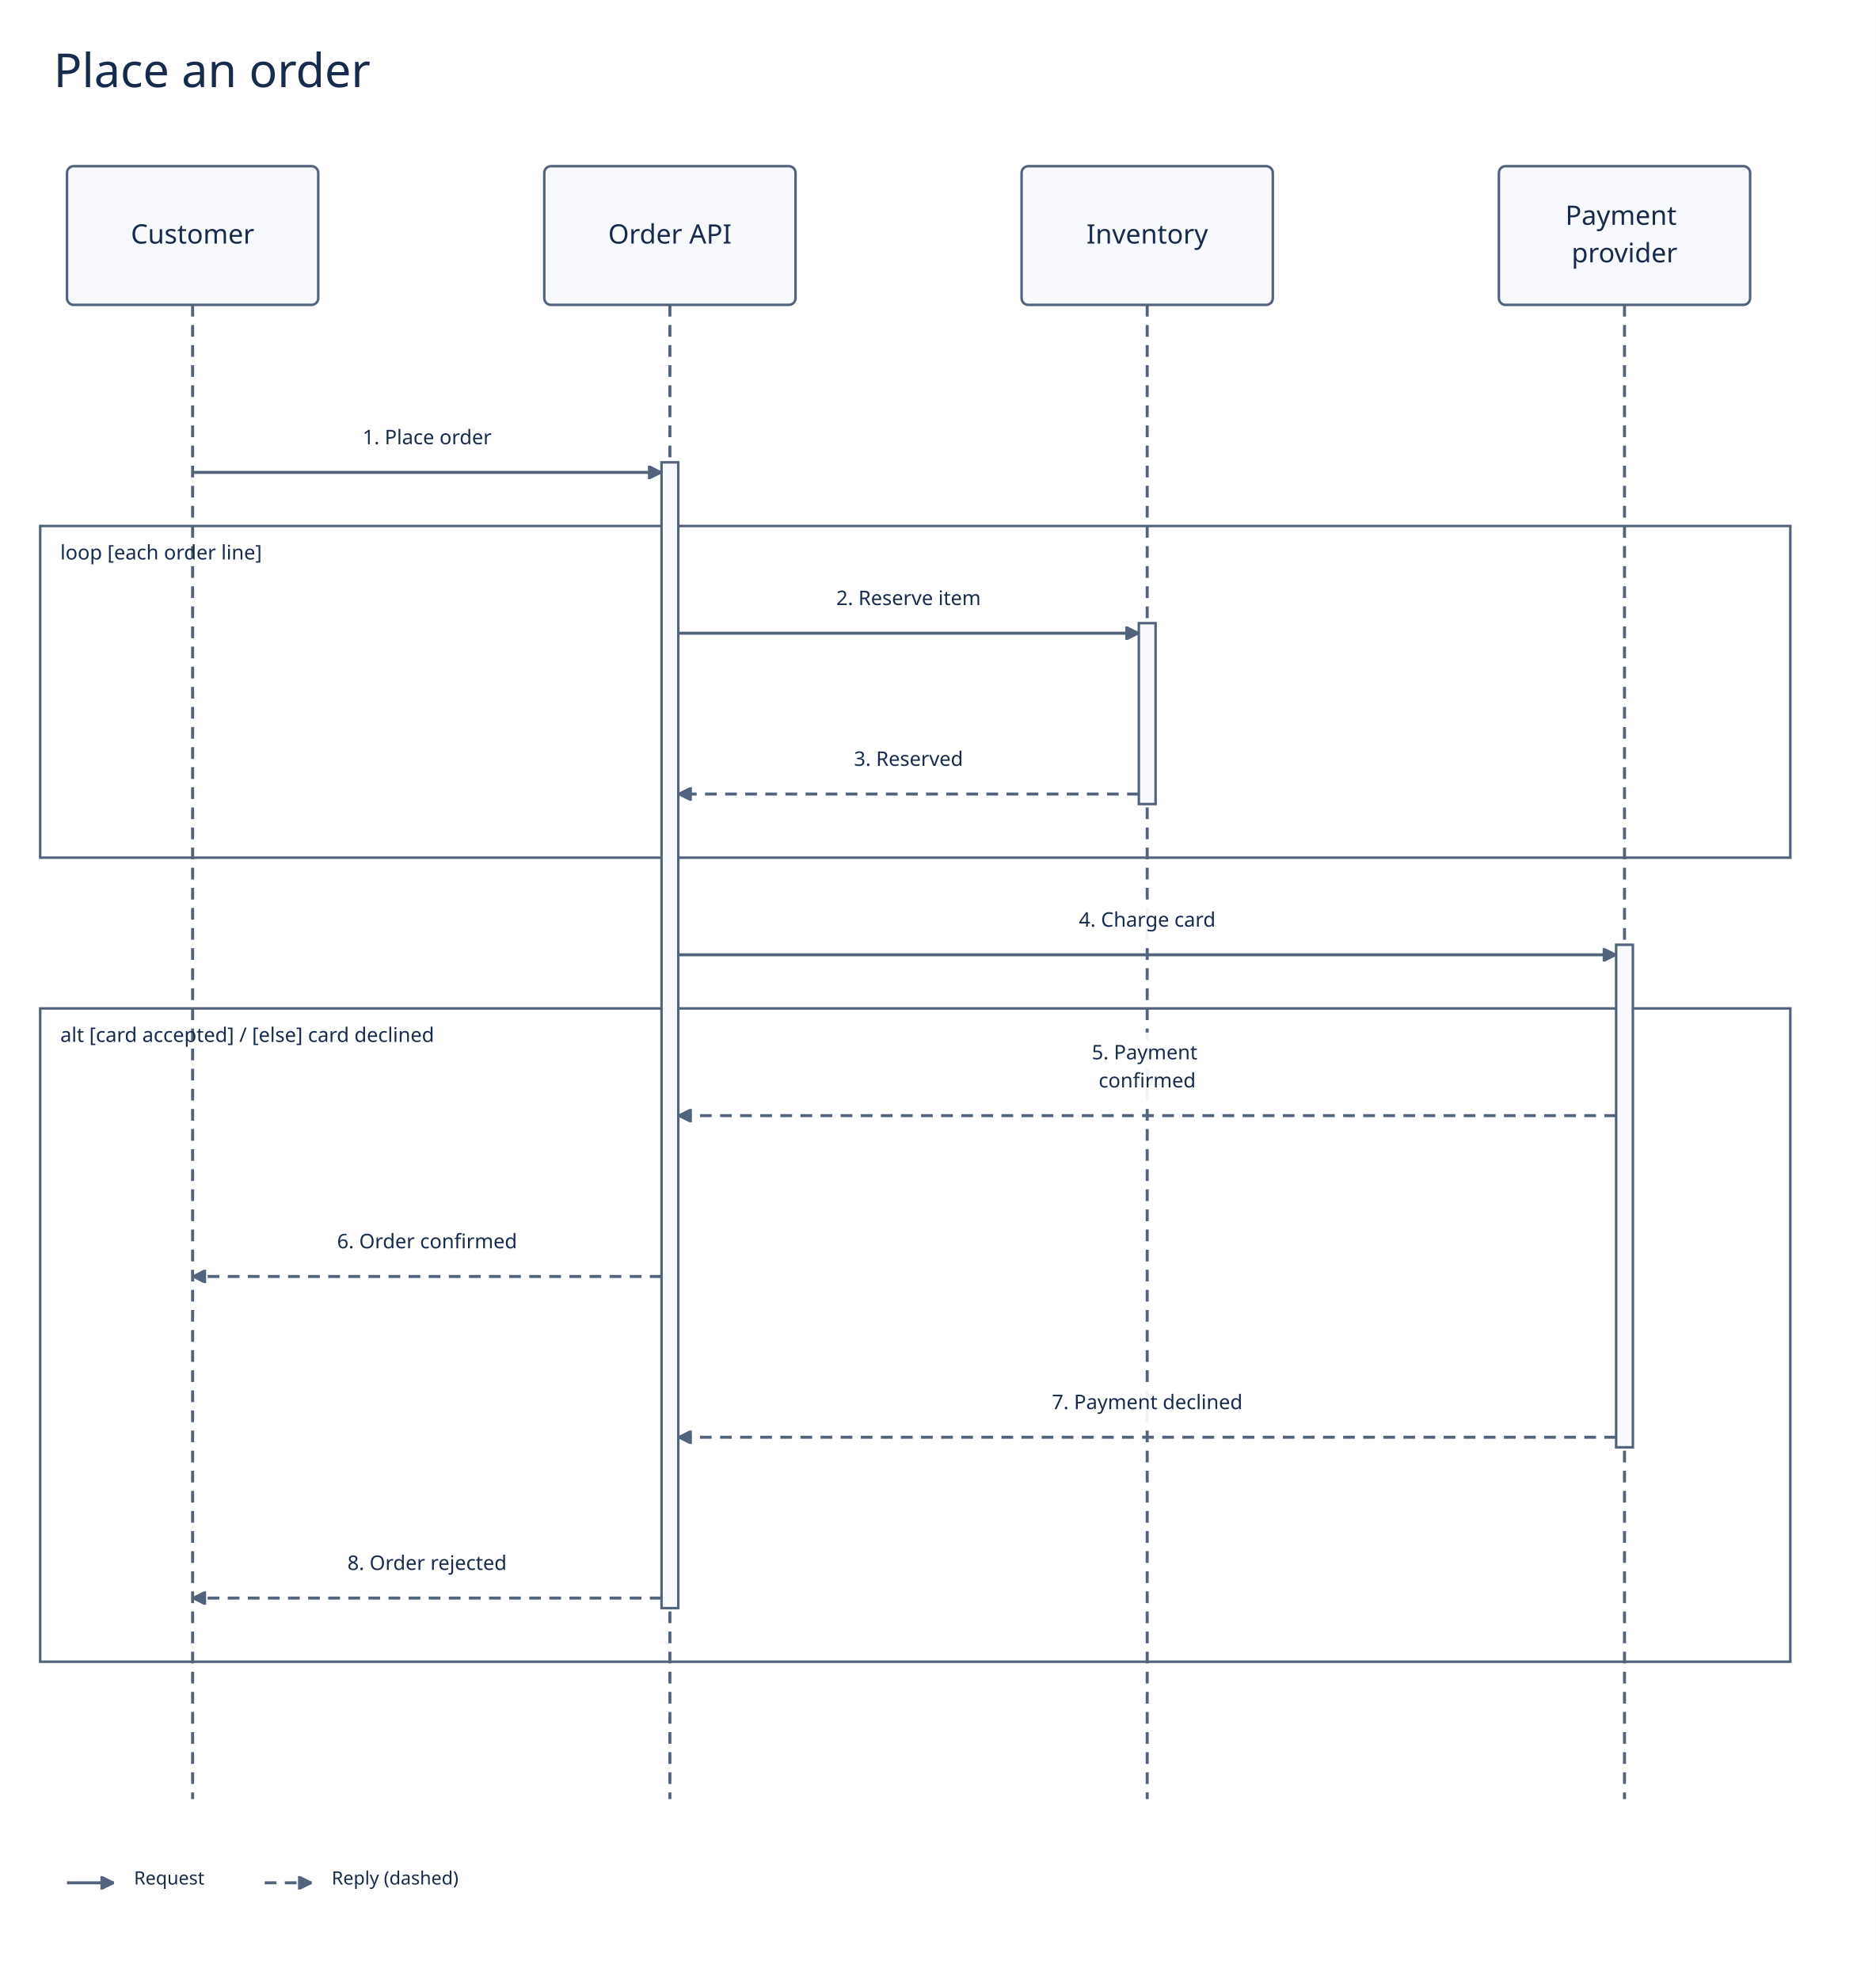
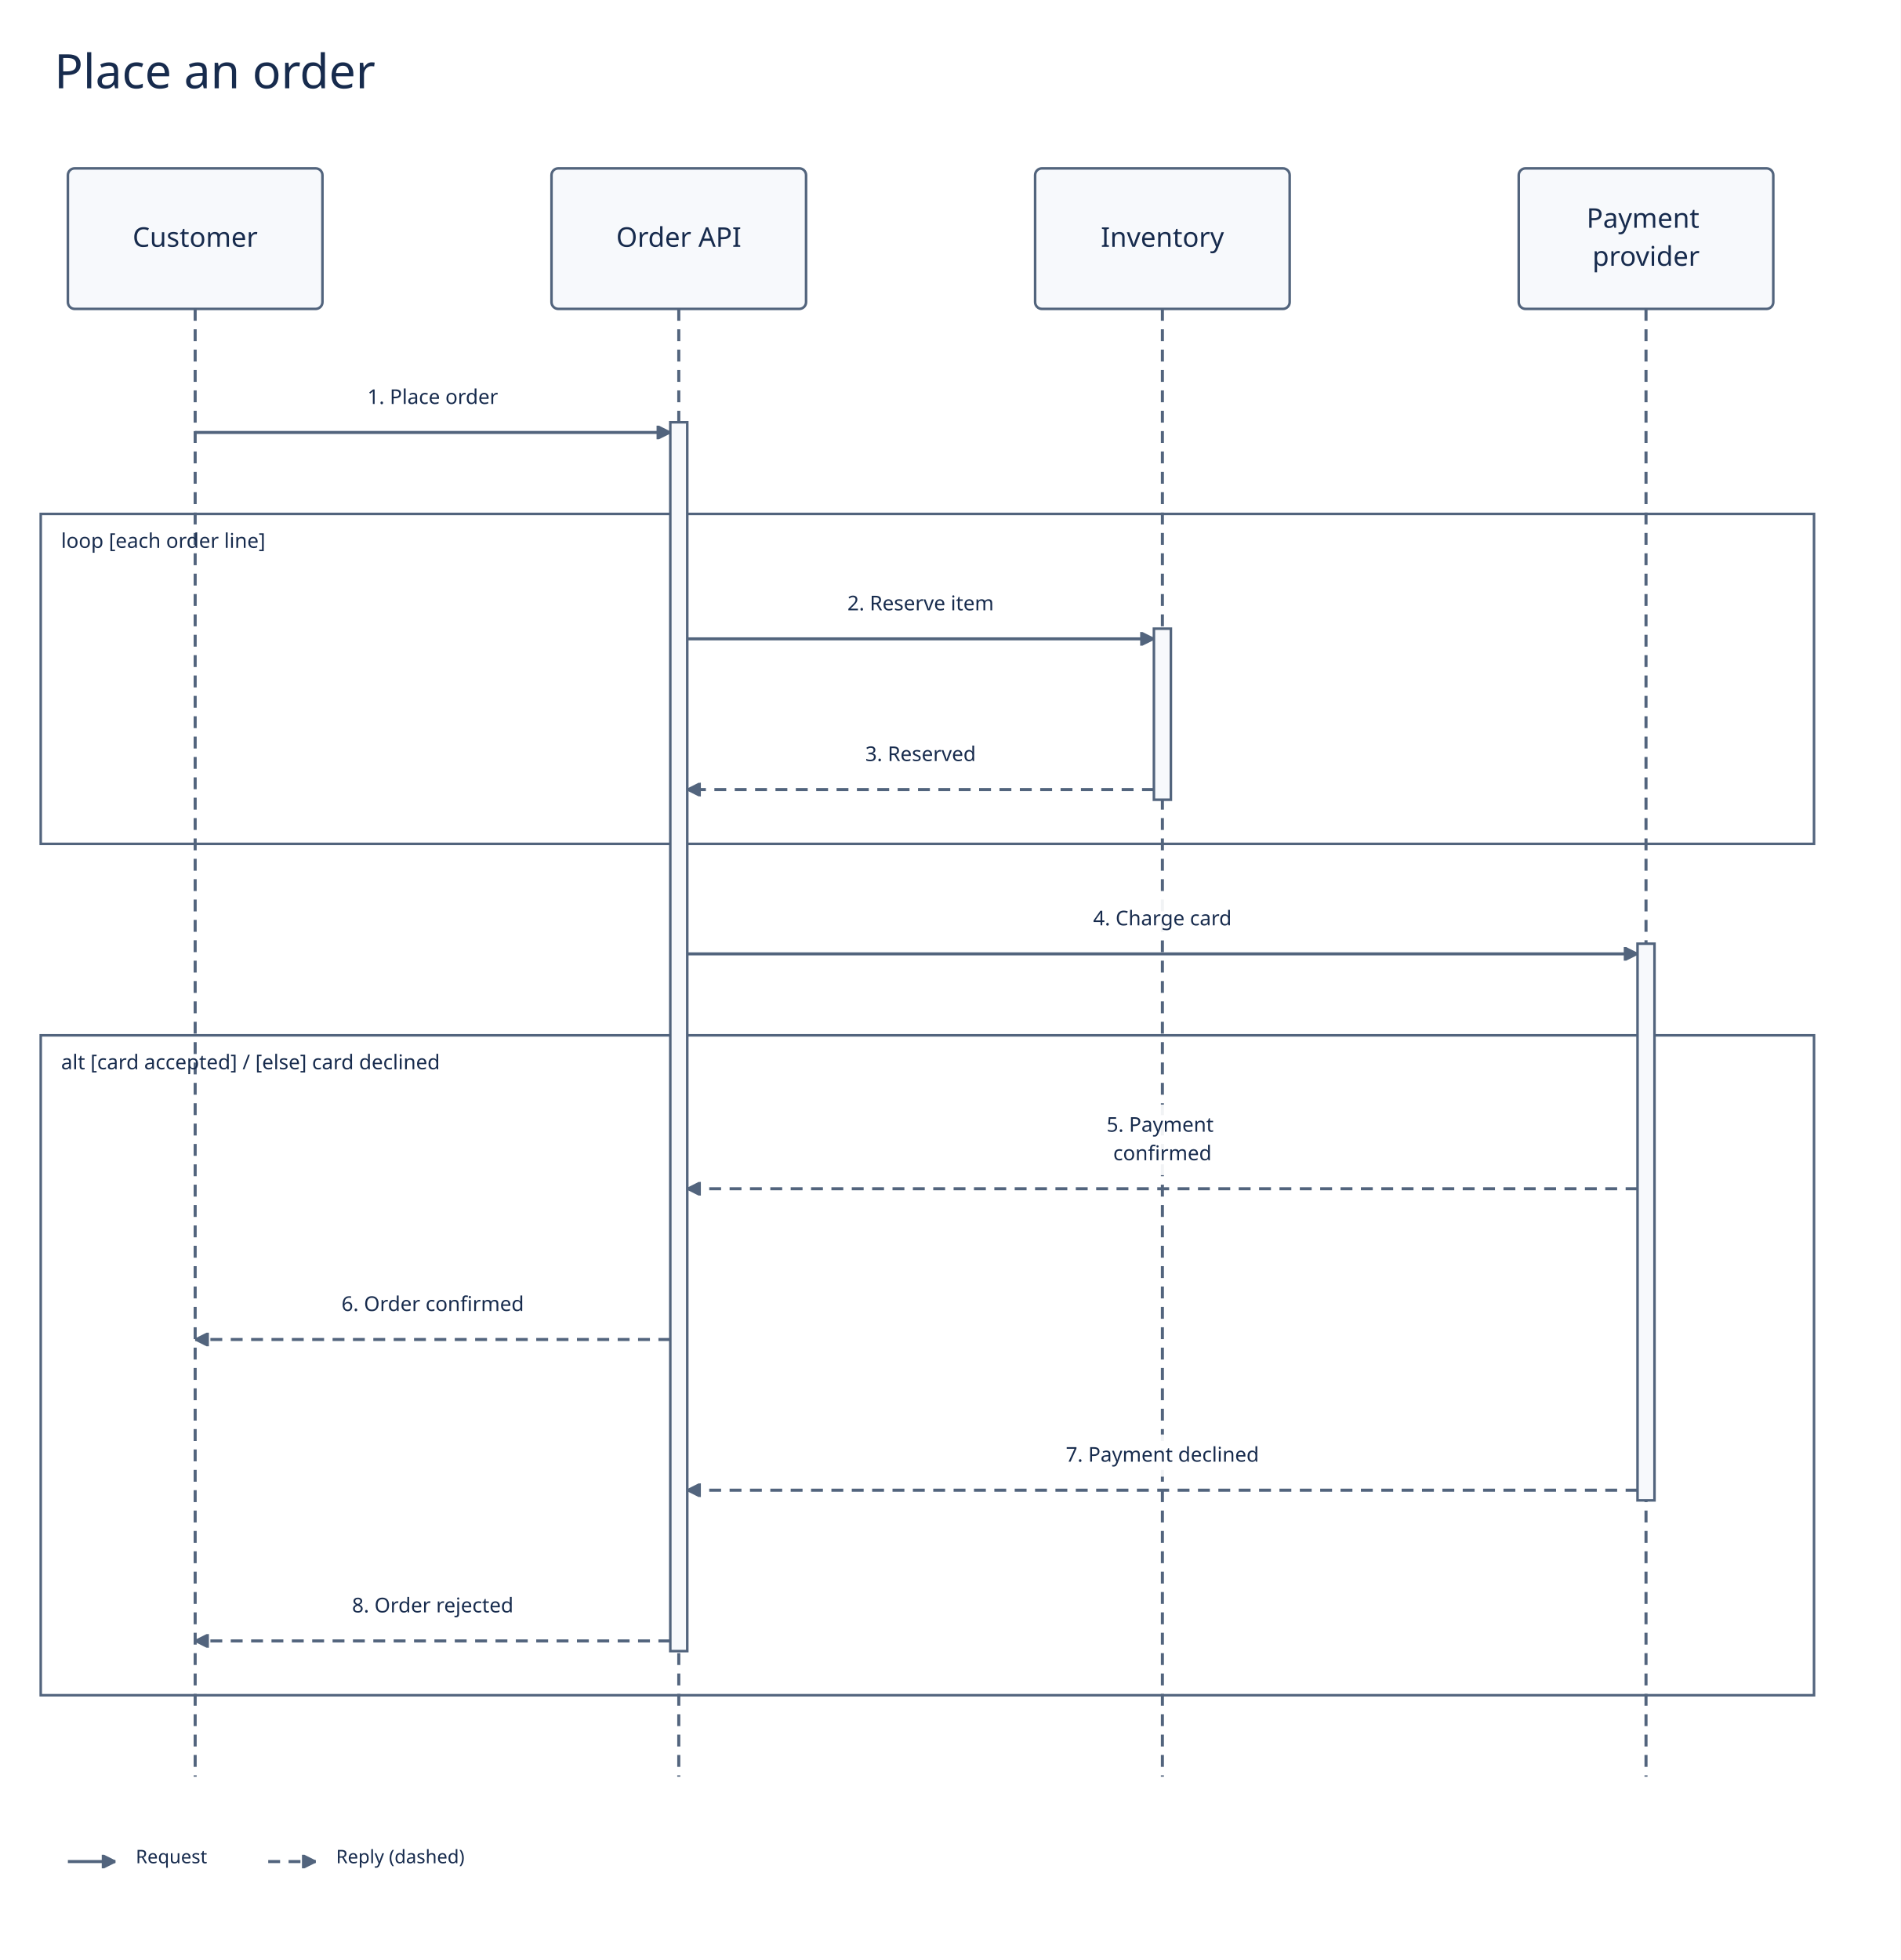
- <svg xmlns="http://www.w3.org/2000/svg" viewBox="0 0 1120 1182" width="1120" height="1182" lang="en" role="img" aria-labelledby="e1-en-document-title e1-en-document-desc" data-archatlas="0.1" data-measured-with="pillow">
+ <svg xmlns="http://www.w3.org/2000/svg" viewBox="0 0 1120 1154.8" width="1120" height="1154.8" lang="en" role="img" aria-labelledby="e1-en-document-title e1-en-document-desc" data-archatlas="0.1" data-measured-with="pillow">
  <defs>
    <marker id="e1-en-marker-peer-arrow" viewBox="0 0 10 10" refX="10" refY="5" markerWidth="8" markerHeight="8" markerUnits="userSpaceOnUse" orient="auto-start-reverse">
      <path d="M 0 0 L 10 5 L 0 10 Z" fill="#52647d" stroke="#52647d" stroke-width="1.5" />
    </marker>
    <marker id="e1-en-marker-peer-circle" viewBox="0 0 10 10" refX="5" refY="5" markerWidth="8" markerHeight="8" markerUnits="userSpaceOnUse">
      <circle cx="5" cy="5" r="3.5" fill="#ffffff" stroke="#52647d" stroke-width="1.5" />
    </marker>
  </defs>
-   <rect width="1120" height="1182" fill="#ffffff" data-role="canvas" />
-   <rect id="e1-en-shape-group-alt1" data-id="alt1" data-role="group" data-parent="" data-kind="frame" fill="#ffffff" stroke="#52647d" stroke-width="1.5" data-box="24 602 1044.906 390" x="24" y="602" width="1044.906" height="390" rx="0" />
-   <rect id="e1-en-shape-group-loop1" data-id="loop1" data-role="group" data-parent="" data-kind="frame" fill="#ffffff" stroke="#52647d" stroke-width="1.5" data-box="24 314 1044.906 198" x="24" y="314" width="1044.906" height="198" rx="0" />
+   <rect width="1120" height="1154.8" fill="#ffffff" data-role="canvas" />
+   <rect id="e1-en-shape-group-loop1" data-id="loop1" data-role="group" data-parent="" data-kind="frame" fill="#ffffff" stroke="#52647d" stroke-width="1.5" data-box="24 302.8 1044.906 194.4" x="24" y="302.8" width="1044.906" height="194.4" rx="0" />
+   <rect id="e1-en-shape-group-alt1" data-id="alt1" data-role="group" data-parent="" data-kind="frame" fill="#ffffff" stroke="#52647d" stroke-width="1.5" data-box="24 610 1044.906 388.8" x="24" y="610" width="1044.906" height="388.8" rx="0" />
  <rect id="e1-en-shape-node-cust" data-id="cust" data-role="node" data-parent="" data-kind="lifeline" fill="#f7f9fc" stroke="#52647d" stroke-width="1.5" data-box="40 99.2 150 82.8" x="40" y="99.2" width="150" height="82.8" rx="4" />
  <rect id="e1-en-shape-node-api" data-id="api" data-role="node" data-parent="" data-kind="lifeline" fill="#f7f9fc" stroke="#52647d" stroke-width="1.5" data-box="324.969 99.2 150 82.8" x="324.969" y="99.2" width="150" height="82.8" rx="4" />
  <rect id="e1-en-shape-node-inv" data-id="inv" data-role="node" data-parent="" data-kind="lifeline" fill="#f7f9fc" stroke="#52647d" stroke-width="1.5" data-box="609.938 99.2 150 82.8" x="609.938" y="99.2" width="150" height="82.8" rx="4" />
  <rect id="e1-en-shape-node-pay" data-id="pay" data-role="node" data-parent="" data-kind="lifeline" fill="#f7f9fc" stroke="#52647d" stroke-width="1.5" data-box="894.906 99.2 150 82.8" x="894.906" y="99.2" width="150" height="82.8" rx="4" />
-   <polyline id="e1-en-edge-cust-lifeline" data-id="cust-lifeline" data-role="edge" data-from="cust" data-to="cust" data-kind="lifeline" points="115,182 115,1074" fill="none" stroke="#52647d" stroke-width="1.8" stroke-linejoin="round" stroke-dasharray="7 5" />
-   <polyline id="e1-en-edge-api-lifeline" data-id="api-lifeline" data-role="edge" data-from="api" data-to="api" data-kind="lifeline" points="399.969,182 399.969,1074" fill="none" stroke="#52647d" stroke-width="1.8" stroke-linejoin="round" stroke-dasharray="7 5" />
-   <polyline id="e1-en-edge-inv-lifeline" data-id="inv-lifeline" data-role="edge" data-from="inv" data-to="inv" data-kind="lifeline" points="684.938,182 684.938,1074" fill="none" stroke="#52647d" stroke-width="1.8" stroke-linejoin="round" stroke-dasharray="7 5" />
-   <polyline id="e1-en-edge-pay-lifeline" data-id="pay-lifeline" data-role="edge" data-from="pay" data-to="pay" data-kind="lifeline" points="969.906,182 969.906,1074" fill="none" stroke="#52647d" stroke-width="1.8" stroke-linejoin="round" stroke-dasharray="7 5" />
-   <rect id="e1-en-shape-activation-__activation-1" data-id="__activation-1" data-role="activation" data-parent="api" data-kind="component" fill="#f7f9fc" stroke="#52647d" stroke-width="1.5" data-box="394.969 276 10 684" x="394.969" y="276" width="10" height="684" rx="0" />
-   <rect id="e1-en-shape-activation-__activation-2" data-id="__activation-2" data-role="activation" data-parent="inv" data-kind="component" fill="#f7f9fc" stroke="#52647d" stroke-width="1.5" data-box="679.938 372 10 108" x="679.938" y="372" width="10" height="108" rx="0" />
-   <rect id="e1-en-shape-activation-__activation-3" data-id="__activation-3" data-role="activation" data-parent="pay" data-kind="component" fill="#f7f9fc" stroke="#52647d" stroke-width="1.5" data-box="964.906 564 10 300" x="964.906" y="564" width="10" height="300" rx="0" />
-   <polyline id="e1-en-edge-edge-1" data-id="edge-1" data-role="edge" data-from="cust" data-to="api" data-kind="call" points="115,282 394.969,282" fill="none" stroke="#52647d" stroke-width="1.8" stroke-linejoin="round" marker-end="url(#e1-en-marker-peer-arrow)" />
-   <polyline id="e1-en-edge-edge-2" data-id="edge-2" data-role="edge" data-from="api" data-to="inv" data-kind="call" points="404.969,378 679.938,378" fill="none" stroke="#52647d" stroke-width="1.8" stroke-linejoin="round" marker-end="url(#e1-en-marker-peer-arrow)" />
-   <polyline id="e1-en-edge-edge-3" data-id="edge-3" data-role="edge" data-from="inv" data-to="api" data-kind="call" points="679.938,474 404.969,474" fill="none" stroke="#52647d" stroke-width="1.8" stroke-linejoin="round" marker-end="url(#e1-en-marker-peer-arrow)" stroke-dasharray="7 5" />
-   <polyline id="e1-en-edge-edge-4" data-id="edge-4" data-role="edge" data-from="api" data-to="pay" data-kind="call" points="404.969,570 964.906,570" fill="none" stroke="#52647d" stroke-width="1.8" stroke-linejoin="round" marker-end="url(#e1-en-marker-peer-arrow)" />
-   <polyline id="e1-en-edge-edge-5" data-id="edge-5" data-role="edge" data-from="pay" data-to="api" data-kind="call" points="964.906,666 404.969,666" fill="none" stroke="#52647d" stroke-width="1.8" stroke-linejoin="round" marker-end="url(#e1-en-marker-peer-arrow)" stroke-dasharray="7 5" />
-   <polyline id="e1-en-edge-edge-6" data-id="edge-6" data-role="edge" data-from="api" data-to="cust" data-kind="call" points="394.969,762 115,762" fill="none" stroke="#52647d" stroke-width="1.8" stroke-linejoin="round" marker-end="url(#e1-en-marker-peer-arrow)" stroke-dasharray="7 5" />
-   <polyline id="e1-en-edge-edge-7" data-id="edge-7" data-role="edge" data-from="pay" data-to="api" data-kind="call" points="964.906,858 404.969,858" fill="none" stroke="#52647d" stroke-width="1.8" stroke-linejoin="round" marker-end="url(#e1-en-marker-peer-arrow)" stroke-dasharray="7 5" />
-   <polyline id="e1-en-edge-edge-8" data-id="edge-8" data-role="edge" data-from="api" data-to="cust" data-kind="call" points="394.969,954 115,954" fill="none" stroke="#52647d" stroke-width="1.8" stroke-linejoin="round" marker-end="url(#e1-en-marker-peer-arrow)" stroke-dasharray="7 5" />
-   <polyline id="e1-en-edge-legend-line-0" data-id="legend-line-0" data-role="edge" data-from="" data-to="" data-kind="legend" points="40,1124 68,1124" fill="none" stroke="#52647d" stroke-width="1.8" stroke-linejoin="round" marker-end="url(#e1-en-marker-peer-arrow)" />
-   <polyline id="e1-en-edge-legend-line-1" data-id="legend-line-1" data-role="edge" data-from="" data-to="" data-kind="legend" points="158.047,1124 186.047,1124" fill="none" stroke="#52647d" stroke-width="1.8" stroke-linejoin="round" marker-end="url(#e1-en-marker-peer-arrow)" stroke-dasharray="7 5" />
-   <rect id="e1-en-shape-label-bg-__edge-1-background" data-id="__edge-1-background" data-role="label-bg" data-parent="edge-1" x="211.469" y="249.2" width="87.031" height="24.8" fill="#ffffff" fill-opacity="0.92" rx="3" />
-   <rect id="e1-en-shape-label-bg-__edge-2-background" data-id="__edge-2-background" data-role="label-bg" data-parent="edge-2" x="494.305" y="345.2" width="96.297" height="24.8" fill="#ffffff" fill-opacity="0.92" rx="3" />
-   <rect id="e1-en-shape-label-bg-__edge-3-background" data-id="__edge-3-background" data-role="label-bg" data-parent="edge-3" x="504.883" y="441.2" width="75.141" height="24.8" fill="#ffffff" fill-opacity="0.92" rx="3" />
-   <rect id="e1-en-shape-label-bg-__edge-4-background" data-id="__edge-4-background" data-role="label-bg" data-parent="edge-4" x="639.125" y="537.2" width="91.625" height="24.8" fill="#ffffff" fill-opacity="0.92" rx="3" />
-   <rect id="e1-en-shape-label-bg-__edge-5-background" data-id="__edge-5-background" data-role="label-bg" data-parent="edge-5" x="648.406" y="616.4" width="73.062" height="41.6" fill="#ffffff" fill-opacity="0.92" rx="3" />
-   <rect id="e1-en-shape-label-bg-__edge-6-background" data-id="__edge-6-background" data-role="label-bg" data-parent="edge-6" x="196.234" y="729.2" width="117.5" height="24.8" fill="#ffffff" fill-opacity="0.92" rx="3" />
-   <rect id="e1-en-shape-label-bg-__edge-7-background" data-id="__edge-7-background" data-role="label-bg" data-parent="edge-7" x="623.016" y="825.2" width="123.844" height="24.8" fill="#ffffff" fill-opacity="0.92" rx="3" />
-   <rect id="e1-en-shape-label-bg-__edge-8-background" data-id="__edge-8-background" data-role="label-bg" data-parent="edge-8" x="202.438" y="921.2" width="105.094" height="24.8" fill="#ffffff" fill-opacity="0.92" rx="3" />
-   <text id="e1-en-text-title-figure-title" data-id="figure-title" data-role="title" data-owner="" x="32" y="52" font-size="28" font-family="&quot;Noto Sans&quot;, &quot;DejaVu Sans&quot;, &quot;Liberation Sans&quot;, &quot;Noto Sans CJK SC&quot;, sans-serif" text-anchor="start" fill="#172b4d" data-text-box="32 24 189.172 39.2">
+   <polyline id="e1-en-edge-cust-lifeline" data-id="cust-lifeline" data-role="edge" data-from="cust" data-to="cust" data-kind="lifeline" points="115,182 115,1046.8" fill="none" stroke="#52647d" stroke-width="1.8" stroke-linejoin="round" stroke-dasharray="7 5" />
+   <polyline id="e1-en-edge-api-lifeline" data-id="api-lifeline" data-role="edge" data-from="api" data-to="api" data-kind="lifeline" points="399.969,182 399.969,1046.8" fill="none" stroke="#52647d" stroke-width="1.8" stroke-linejoin="round" stroke-dasharray="7 5" />
+   <polyline id="e1-en-edge-inv-lifeline" data-id="inv-lifeline" data-role="edge" data-from="inv" data-to="inv" data-kind="lifeline" points="684.938,182 684.938,1046.8" fill="none" stroke="#52647d" stroke-width="1.8" stroke-linejoin="round" stroke-dasharray="7 5" />
+   <polyline id="e1-en-edge-pay-lifeline" data-id="pay-lifeline" data-role="edge" data-from="pay" data-to="pay" data-kind="lifeline" points="969.906,182 969.906,1046.8" fill="none" stroke="#52647d" stroke-width="1.8" stroke-linejoin="round" stroke-dasharray="7 5" />
+   <rect id="e1-en-shape-activation-__activation-1" data-id="__activation-1" data-role="activation" data-parent="api" data-kind="component" fill="#f7f9fc" stroke="#52647d" stroke-width="1.5" data-box="394.969 248.8 10 724" x="394.969" y="248.8" width="10" height="724" rx="0" />
+   <rect id="e1-en-shape-activation-__activation-2" data-id="__activation-2" data-role="activation" data-parent="inv" data-kind="component" fill="#f7f9fc" stroke="#52647d" stroke-width="1.5" data-box="679.938 370.4 10 100.8" x="679.938" y="370.4" width="10" height="100.8" rx="0" />
+   <rect id="e1-en-shape-activation-__activation-3" data-id="__activation-3" data-role="activation" data-parent="pay" data-kind="component" fill="#f7f9fc" stroke="#52647d" stroke-width="1.5" data-box="964.906 556 10 328" x="964.906" y="556" width="10" height="328" rx="0" />
+   <polyline id="e1-en-edge-edge-1" data-id="edge-1" data-role="edge" data-from="cust" data-to="api" data-kind="call" points="115,254.8 394.969,254.8" fill="none" stroke="#52647d" stroke-width="1.8" stroke-linejoin="round" marker-end="url(#e1-en-marker-peer-arrow)" />
+   <polyline id="e1-en-edge-edge-2" data-id="edge-2" data-role="edge" data-from="api" data-to="inv" data-kind="call" points="404.969,376.4 679.938,376.4" fill="none" stroke="#52647d" stroke-width="1.8" stroke-linejoin="round" marker-end="url(#e1-en-marker-peer-arrow)" />
+   <polyline id="e1-en-edge-edge-3" data-id="edge-3" data-role="edge" data-from="inv" data-to="api" data-kind="call" points="679.938,465.2 404.969,465.2" fill="none" stroke="#52647d" stroke-width="1.8" stroke-linejoin="round" marker-end="url(#e1-en-marker-peer-arrow)" stroke-dasharray="7 5" />
+   <polyline id="e1-en-edge-edge-4" data-id="edge-4" data-role="edge" data-from="api" data-to="pay" data-kind="call" points="404.969,562 964.906,562" fill="none" stroke="#52647d" stroke-width="1.8" stroke-linejoin="round" marker-end="url(#e1-en-marker-peer-arrow)" />
+   <polyline id="e1-en-edge-edge-5" data-id="edge-5" data-role="edge" data-from="pay" data-to="api" data-kind="call" points="964.906,700.4 404.969,700.4" fill="none" stroke="#52647d" stroke-width="1.8" stroke-linejoin="round" marker-end="url(#e1-en-marker-peer-arrow)" stroke-dasharray="7 5" />
+   <polyline id="e1-en-edge-edge-6" data-id="edge-6" data-role="edge" data-from="api" data-to="cust" data-kind="call" points="394.969,789.2 115,789.2" fill="none" stroke="#52647d" stroke-width="1.8" stroke-linejoin="round" marker-end="url(#e1-en-marker-peer-arrow)" stroke-dasharray="7 5" />
+   <polyline id="e1-en-edge-edge-7" data-id="edge-7" data-role="edge" data-from="pay" data-to="api" data-kind="call" points="964.906,878 404.969,878" fill="none" stroke="#52647d" stroke-width="1.8" stroke-linejoin="round" marker-end="url(#e1-en-marker-peer-arrow)" stroke-dasharray="7 5" />
+   <polyline id="e1-en-edge-edge-8" data-id="edge-8" data-role="edge" data-from="api" data-to="cust" data-kind="call" points="394.969,966.8 115,966.8" fill="none" stroke="#52647d" stroke-width="1.8" stroke-linejoin="round" marker-end="url(#e1-en-marker-peer-arrow)" stroke-dasharray="7 5" />
+   <polyline id="e1-en-edge-legend-line-0" data-id="legend-line-0" data-role="edge" data-from="" data-to="" data-kind="legend" points="40,1096.8 68,1096.8" fill="none" stroke="#52647d" stroke-width="1.8" stroke-linejoin="round" marker-end="url(#e1-en-marker-peer-arrow)" />
+   <polyline id="e1-en-edge-legend-line-1" data-id="legend-line-1" data-role="edge" data-from="" data-to="" data-kind="legend" points="158.047,1096.8 186.047,1096.8" fill="none" stroke="#52647d" stroke-width="1.8" stroke-linejoin="round" marker-end="url(#e1-en-marker-peer-arrow)" stroke-dasharray="7 5" />
+   <rect id="e1-en-shape-label-bg-__edge-1-background" data-id="__edge-1-background" data-role="label-bg" data-parent="edge-1" x="211.469" y="222" width="87.031" height="24.8" fill="#ffffff" fill-opacity="0.92" rx="3" />
+   <rect id="e1-en-shape-label-bg-__edge-2-background" data-id="__edge-2-background" data-role="label-bg" data-parent="edge-2" x="494.305" y="343.6" width="96.297" height="24.8" fill="#ffffff" fill-opacity="0.92" rx="3" />
+   <rect id="e1-en-shape-label-bg-__edge-3-background" data-id="__edge-3-background" data-role="label-bg" data-parent="edge-3" x="504.883" y="432.4" width="75.141" height="24.8" fill="#ffffff" fill-opacity="0.92" rx="3" />
+   <rect id="e1-en-shape-label-bg-__edge-4-background" data-id="__edge-4-background" data-role="label-bg" data-parent="edge-4" x="639.125" y="529.2" width="91.625" height="24.8" fill="#ffffff" fill-opacity="0.92" rx="3" />
+   <rect id="e1-en-shape-label-bg-__edge-5-background" data-id="__edge-5-background" data-role="label-bg" data-parent="edge-5" x="648.406" y="650.8" width="73.062" height="41.6" fill="#ffffff" fill-opacity="0.92" rx="3" />
+   <rect id="e1-en-shape-label-bg-__edge-6-background" data-id="__edge-6-background" data-role="label-bg" data-parent="edge-6" x="196.234" y="756.4" width="117.5" height="24.8" fill="#ffffff" fill-opacity="0.92" rx="3" />
+   <rect id="e1-en-shape-label-bg-__edge-7-background" data-id="__edge-7-background" data-role="label-bg" data-parent="edge-7" x="623.016" y="845.2" width="123.844" height="24.8" fill="#ffffff" fill-opacity="0.92" rx="3" />
+   <rect id="e1-en-shape-label-bg-__edge-8-background" data-id="__edge-8-background" data-role="label-bg" data-parent="edge-8" x="202.438" y="934" width="105.094" height="24.8" fill="#ffffff" fill-opacity="0.92" rx="3" />
+   <text id="e1-en-text-title-figure-title" data-id="figure-title" data-role="title" data-owner="" x="32" y="52" data-source="Place an order" font-size="28" font-family="&quot;Noto Sans CJK SC&quot;, &quot;Source Han Sans SC&quot;, &quot;PingFang SC&quot;, &quot;Microsoft YaHei&quot;, &quot;WenQuanYi Zen Hei&quot;, &quot;Noto Sans&quot;, &quot;DejaVu Sans&quot;, &quot;Liberation Sans&quot;, sans-serif" text-anchor="start" fill="#172b4d" data-text-box="32 24 189.172 39.2">
    <tspan x="32" y="52">
      <tspan font-family="Noto Sans">Place an order</tspan>
    </tspan>
  </text>
-   <text id="e1-en-text-name-cust-name" data-id="cust-name" data-role="name" data-owner="cust" x="115" y="145.4" font-size="16" font-family="&quot;Noto Sans&quot;, &quot;DejaVu Sans&quot;, &quot;Liberation Sans&quot;, &quot;Noto Sans CJK SC&quot;, sans-serif" text-anchor="middle" fill="#172b4d" data-text-box="78.141 129.4 73.719 22.4">
+   <text id="e1-en-text-name-cust-name" data-id="cust-name" data-role="name" data-owner="cust" x="115" y="145.4" data-source="Customer" font-size="16" font-family="&quot;Noto Sans CJK SC&quot;, &quot;Source Han Sans SC&quot;, &quot;PingFang SC&quot;, &quot;Microsoft YaHei&quot;, &quot;WenQuanYi Zen Hei&quot;, &quot;Noto Sans&quot;, &quot;DejaVu Sans&quot;, &quot;Liberation Sans&quot;, sans-serif" text-anchor="middle" fill="#172b4d" data-text-box="78.141 129.4 73.719 22.4">
    <tspan x="115" y="145.4">
      <tspan font-family="Noto Sans">Customer</tspan>
    </tspan>
  </text>
-   <text id="e1-en-text-name-api-name" data-id="api-name" data-role="name" data-owner="api" x="399.969" y="145.4" font-size="16" font-family="&quot;Noto Sans&quot;, &quot;DejaVu Sans&quot;, &quot;Liberation Sans&quot;, &quot;Noto Sans CJK SC&quot;, sans-serif" text-anchor="middle" fill="#172b4d" data-text-box="363.086 129.4 73.766 22.4">
+   <text id="e1-en-text-name-api-name" data-id="api-name" data-role="name" data-owner="api" x="399.969" y="145.4" data-source="Order API" font-size="16" font-family="&quot;Noto Sans CJK SC&quot;, &quot;Source Han Sans SC&quot;, &quot;PingFang SC&quot;, &quot;Microsoft YaHei&quot;, &quot;WenQuanYi Zen Hei&quot;, &quot;Noto Sans&quot;, &quot;DejaVu Sans&quot;, &quot;Liberation Sans&quot;, sans-serif" text-anchor="middle" fill="#172b4d" data-text-box="363.086 129.4 73.766 22.4">
    <tspan x="399.969" y="145.4">
      <tspan font-family="Noto Sans">Order API</tspan>
    </tspan>
  </text>
-   <text id="e1-en-text-name-inv-name" data-id="inv-name" data-role="name" data-owner="inv" x="684.938" y="145.4" font-size="16" font-family="&quot;Noto Sans&quot;, &quot;DejaVu Sans&quot;, &quot;Liberation Sans&quot;, &quot;Noto Sans CJK SC&quot;, sans-serif" text-anchor="middle" fill="#172b4d" data-text-box="648.641 129.4 72.594 22.4">
+   <text id="e1-en-text-name-inv-name" data-id="inv-name" data-role="name" data-owner="inv" x="684.938" y="145.4" data-source="Inventory" font-size="16" font-family="&quot;Noto Sans CJK SC&quot;, &quot;Source Han Sans SC&quot;, &quot;PingFang SC&quot;, &quot;Microsoft YaHei&quot;, &quot;WenQuanYi Zen Hei&quot;, &quot;Noto Sans&quot;, &quot;DejaVu Sans&quot;, &quot;Liberation Sans&quot;, sans-serif" text-anchor="middle" fill="#172b4d" data-text-box="648.641 129.4 72.594 22.4">
    <tspan x="684.938" y="145.4">
      <tspan font-family="Noto Sans">Inventory</tspan>
    </tspan>
  </text>
-   <text id="e1-en-text-name-pay-name" data-id="pay-name" data-role="name" data-owner="pay" x="969.906" y="134.2" font-size="16" font-family="&quot;Noto Sans&quot;, &quot;DejaVu Sans&quot;, &quot;Liberation Sans&quot;, &quot;Noto Sans CJK SC&quot;, sans-serif" text-anchor="middle" fill="#172b4d" data-text-box="936.672 118.2 66.469 44.8">
+   <text id="e1-en-text-name-pay-name" data-id="pay-name" data-role="name" data-owner="pay" x="969.906" y="134.2" data-source="Payment provider" font-size="16" font-family="&quot;Noto Sans CJK SC&quot;, &quot;Source Han Sans SC&quot;, &quot;PingFang SC&quot;, &quot;Microsoft YaHei&quot;, &quot;WenQuanYi Zen Hei&quot;, &quot;Noto Sans&quot;, &quot;DejaVu Sans&quot;, &quot;Liberation Sans&quot;, sans-serif" text-anchor="middle" fill="#172b4d" data-text-box="936.672 118.2 66.469 44.8">
    <tspan x="969.906" y="134.2">
      <tspan font-family="Noto Sans">Payment</tspan>
    </tspan>
    <tspan x="969.906" y="156.6">
      <tspan font-family="Noto Sans">provider</tspan>
    </tspan>
  </text>
-   <text id="e1-en-text-group-title-loop1-title" data-id="loop1-title" data-role="group-title" data-owner="loop1" x="36" y="334" font-size="12" font-family="&quot;Noto Sans&quot;, &quot;DejaVu Sans&quot;, &quot;Liberation Sans&quot;, &quot;Noto Sans CJK SC&quot;, sans-serif" text-anchor="start" fill="#172b4d" data-text-box="36 322 120.422 16.8">
-     <tspan x="36" y="334">
+   <text id="e1-en-text-group-title-loop1-title" data-id="loop1-title" data-role="group-title" data-owner="loop1" x="36" y="322.8" data-source="loop [each order line]" font-size="12" font-family="&quot;Noto Sans CJK SC&quot;, &quot;Source Han Sans SC&quot;, &quot;PingFang SC&quot;, &quot;Microsoft YaHei&quot;, &quot;WenQuanYi Zen Hei&quot;, &quot;Noto Sans&quot;, &quot;DejaVu Sans&quot;, &quot;Liberation Sans&quot;, sans-serif" text-anchor="start" fill="#172b4d" data-text-box="36 310.8 120.422 16.8">
+     <tspan x="36" y="322.8">
      <tspan font-family="Noto Sans">loop [each order line]</tspan>
    </tspan>
  </text>
-   <text id="e1-en-text-group-title-alt1-title" data-id="alt1-title" data-role="group-title" data-owner="alt1" x="36" y="622" font-size="12" font-family="&quot;Noto Sans&quot;, &quot;DejaVu Sans&quot;, &quot;Liberation Sans&quot;, &quot;Noto Sans CJK SC&quot;, sans-serif" text-anchor="start" fill="#172b4d" data-text-box="36 610 223.281 16.8">
-     <tspan x="36" y="622">
+   <text id="e1-en-text-group-title-alt1-title" data-id="alt1-title" data-role="group-title" data-owner="alt1" x="36" y="630" data-source="alt [card accepted] / [else] card declined" font-size="12" font-family="&quot;Noto Sans CJK SC&quot;, &quot;Source Han Sans SC&quot;, &quot;PingFang SC&quot;, &quot;Microsoft YaHei&quot;, &quot;WenQuanYi Zen Hei&quot;, &quot;Noto Sans&quot;, &quot;DejaVu Sans&quot;, &quot;Liberation Sans&quot;, sans-serif" text-anchor="start" fill="#172b4d" data-text-box="36 618 223.281 16.8">
+     <tspan x="36" y="630">
      <tspan font-family="Noto Sans">alt [card accepted] / [else] card declined</tspan>
    </tspan>
  </text>
-   <text id="e1-en-text-edge-label-edge-1-label" data-id="edge-1-label" data-role="edge-label" data-owner="edge-1" x="254.984" y="265.2" font-size="12" font-family="&quot;Noto Sans&quot;, &quot;DejaVu Sans&quot;, &quot;Liberation Sans&quot;, &quot;Noto Sans CJK SC&quot;, sans-serif" text-anchor="middle" fill="#172b4d" data-text-box="216.469 253.2 77.031 16.8">
-     <tspan x="254.984" y="265.2">
+   <text id="e1-en-text-edge-label-edge-1-label" data-id="edge-1-label" data-role="edge-label" data-owner="edge-1" x="254.984" y="238" data-source="1. Place order" font-size="12" font-family="&quot;Noto Sans CJK SC&quot;, &quot;Source Han Sans SC&quot;, &quot;PingFang SC&quot;, &quot;Microsoft YaHei&quot;, &quot;WenQuanYi Zen Hei&quot;, &quot;Noto Sans&quot;, &quot;DejaVu Sans&quot;, &quot;Liberation Sans&quot;, sans-serif" text-anchor="middle" fill="#172b4d" data-text-box="216.469 226 77.031 16.8">
+     <tspan x="254.984" y="238">
      <tspan font-family="Noto Sans">1. Place order</tspan>
    </tspan>
  </text>
-   <text id="e1-en-text-edge-label-edge-2-label" data-id="edge-2-label" data-role="edge-label" data-owner="edge-2" x="542.453" y="361.2" font-size="12" font-family="&quot;Noto Sans&quot;, &quot;DejaVu Sans&quot;, &quot;Liberation Sans&quot;, &quot;Noto Sans CJK SC&quot;, sans-serif" text-anchor="middle" fill="#172b4d" data-text-box="499.305 349.2 86.297 16.8">
-     <tspan x="542.453" y="361.2">
+   <text id="e1-en-text-edge-label-edge-2-label" data-id="edge-2-label" data-role="edge-label" data-owner="edge-2" x="542.453" y="359.6" data-source="2. Reserve item" font-size="12" font-family="&quot;Noto Sans CJK SC&quot;, &quot;Source Han Sans SC&quot;, &quot;PingFang SC&quot;, &quot;Microsoft YaHei&quot;, &quot;WenQuanYi Zen Hei&quot;, &quot;Noto Sans&quot;, &quot;DejaVu Sans&quot;, &quot;Liberation Sans&quot;, sans-serif" text-anchor="middle" fill="#172b4d" data-text-box="499.305 347.6 86.297 16.8">
+     <tspan x="542.453" y="359.6">
      <tspan font-family="Noto Sans">2. Reserve item</tspan>
    </tspan>
  </text>
-   <text id="e1-en-text-edge-label-edge-3-label" data-id="edge-3-label" data-role="edge-label" data-owner="edge-3" x="542.453" y="457.2" font-size="12" font-family="&quot;Noto Sans&quot;, &quot;DejaVu Sans&quot;, &quot;Liberation Sans&quot;, &quot;Noto Sans CJK SC&quot;, sans-serif" text-anchor="middle" fill="#172b4d" data-text-box="509.883 445.2 65.141 16.8">
-     <tspan x="542.453" y="457.2">
+   <text id="e1-en-text-edge-label-edge-3-label" data-id="edge-3-label" data-role="edge-label" data-owner="edge-3" x="542.453" y="448.4" data-source="3. Reserved" font-size="12" font-family="&quot;Noto Sans CJK SC&quot;, &quot;Source Han Sans SC&quot;, &quot;PingFang SC&quot;, &quot;Microsoft YaHei&quot;, &quot;WenQuanYi Zen Hei&quot;, &quot;Noto Sans&quot;, &quot;DejaVu Sans&quot;, &quot;Liberation Sans&quot;, sans-serif" text-anchor="middle" fill="#172b4d" data-text-box="509.883 436.4 65.141 16.8">
+     <tspan x="542.453" y="448.4">
      <tspan font-family="Noto Sans">3. Reserved</tspan>
    </tspan>
  </text>
-   <text id="e1-en-text-edge-label-edge-4-label" data-id="edge-4-label" data-role="edge-label" data-owner="edge-4" x="684.938" y="553.2" font-size="12" font-family="&quot;Noto Sans&quot;, &quot;DejaVu Sans&quot;, &quot;Liberation Sans&quot;, &quot;Noto Sans CJK SC&quot;, sans-serif" text-anchor="middle" fill="#172b4d" data-text-box="644.125 541.2 81.625 16.8">
-     <tspan x="684.938" y="553.2">
+   <text id="e1-en-text-edge-label-edge-4-label" data-id="edge-4-label" data-role="edge-label" data-owner="edge-4" x="684.938" y="545.2" data-source="4. Charge card" font-size="12" font-family="&quot;Noto Sans CJK SC&quot;, &quot;Source Han Sans SC&quot;, &quot;PingFang SC&quot;, &quot;Microsoft YaHei&quot;, &quot;WenQuanYi Zen Hei&quot;, &quot;Noto Sans&quot;, &quot;DejaVu Sans&quot;, &quot;Liberation Sans&quot;, sans-serif" text-anchor="middle" fill="#172b4d" data-text-box="644.125 533.2 81.625 16.8">
+     <tspan x="684.938" y="545.2">
      <tspan font-family="Noto Sans">4. Charge card</tspan>
    </tspan>
  </text>
-   <text id="e1-en-text-edge-label-edge-5-label" data-id="edge-5-label" data-role="edge-label" data-owner="edge-5" x="684.938" y="632.4" font-size="12" font-family="&quot;Noto Sans&quot;, &quot;DejaVu Sans&quot;, &quot;Liberation Sans&quot;, &quot;Noto Sans CJK SC&quot;, sans-serif" text-anchor="middle" fill="#172b4d" data-text-box="653.406 620.4 63.062 33.6">
-     <tspan x="684.938" y="632.4">
+   <text id="e1-en-text-edge-label-edge-5-label" data-id="edge-5-label" data-role="edge-label" data-owner="edge-5" x="684.938" y="666.8" data-source="5. Payment confirmed" font-size="12" font-family="&quot;Noto Sans CJK SC&quot;, &quot;Source Han Sans SC&quot;, &quot;PingFang SC&quot;, &quot;Microsoft YaHei&quot;, &quot;WenQuanYi Zen Hei&quot;, &quot;Noto Sans&quot;, &quot;DejaVu Sans&quot;, &quot;Liberation Sans&quot;, sans-serif" text-anchor="middle" fill="#172b4d" data-text-box="653.406 654.8 63.062 33.6">
+     <tspan x="684.938" y="666.8">
      <tspan font-family="Noto Sans">5. Payment</tspan>
    </tspan>
-     <tspan x="684.938" y="649.2">
+     <tspan x="684.938" y="683.6">
      <tspan font-family="Noto Sans">confirmed</tspan>
    </tspan>
  </text>
-   <text id="e1-en-text-edge-label-edge-6-label" data-id="edge-6-label" data-role="edge-label" data-owner="edge-6" x="254.984" y="745.2" font-size="12" font-family="&quot;Noto Sans&quot;, &quot;DejaVu Sans&quot;, &quot;Liberation Sans&quot;, &quot;Noto Sans CJK SC&quot;, sans-serif" text-anchor="middle" fill="#172b4d" data-text-box="201.234 733.2 107.5 16.8">
-     <tspan x="254.984" y="745.2">
+   <text id="e1-en-text-edge-label-edge-6-label" data-id="edge-6-label" data-role="edge-label" data-owner="edge-6" x="254.984" y="772.4" data-source="6. Order confirmed" font-size="12" font-family="&quot;Noto Sans CJK SC&quot;, &quot;Source Han Sans SC&quot;, &quot;PingFang SC&quot;, &quot;Microsoft YaHei&quot;, &quot;WenQuanYi Zen Hei&quot;, &quot;Noto Sans&quot;, &quot;DejaVu Sans&quot;, &quot;Liberation Sans&quot;, sans-serif" text-anchor="middle" fill="#172b4d" data-text-box="201.234 760.4 107.5 16.8">
+     <tspan x="254.984" y="772.4">
      <tspan font-family="Noto Sans">6. Order confirmed</tspan>
    </tspan>
  </text>
-   <text id="e1-en-text-edge-label-edge-7-label" data-id="edge-7-label" data-role="edge-label" data-owner="edge-7" x="684.938" y="841.2" font-size="12" font-family="&quot;Noto Sans&quot;, &quot;DejaVu Sans&quot;, &quot;Liberation Sans&quot;, &quot;Noto Sans CJK SC&quot;, sans-serif" text-anchor="middle" fill="#172b4d" data-text-box="628.016 829.2 113.844 16.8">
-     <tspan x="684.938" y="841.2">
+   <text id="e1-en-text-edge-label-edge-7-label" data-id="edge-7-label" data-role="edge-label" data-owner="edge-7" x="684.938" y="861.2" data-source="7. Payment declined" font-size="12" font-family="&quot;Noto Sans CJK SC&quot;, &quot;Source Han Sans SC&quot;, &quot;PingFang SC&quot;, &quot;Microsoft YaHei&quot;, &quot;WenQuanYi Zen Hei&quot;, &quot;Noto Sans&quot;, &quot;DejaVu Sans&quot;, &quot;Liberation Sans&quot;, sans-serif" text-anchor="middle" fill="#172b4d" data-text-box="628.016 849.2 113.844 16.8">
+     <tspan x="684.938" y="861.2">
      <tspan font-family="Noto Sans">7. Payment declined</tspan>
    </tspan>
  </text>
-   <text id="e1-en-text-edge-label-edge-8-label" data-id="edge-8-label" data-role="edge-label" data-owner="edge-8" x="254.984" y="937.2" font-size="12" font-family="&quot;Noto Sans&quot;, &quot;DejaVu Sans&quot;, &quot;Liberation Sans&quot;, &quot;Noto Sans CJK SC&quot;, sans-serif" text-anchor="middle" fill="#172b4d" data-text-box="207.438 925.2 95.094 16.8">
-     <tspan x="254.984" y="937.2">
+   <text id="e1-en-text-edge-label-edge-8-label" data-id="edge-8-label" data-role="edge-label" data-owner="edge-8" x="254.984" y="950" data-source="8. Order rejected" font-size="12" font-family="&quot;Noto Sans CJK SC&quot;, &quot;Source Han Sans SC&quot;, &quot;PingFang SC&quot;, &quot;Microsoft YaHei&quot;, &quot;WenQuanYi Zen Hei&quot;, &quot;Noto Sans&quot;, &quot;DejaVu Sans&quot;, &quot;Liberation Sans&quot;, sans-serif" text-anchor="middle" fill="#172b4d" data-text-box="207.438 938 95.094 16.8">
+     <tspan x="254.984" y="950">
      <tspan font-family="Noto Sans">8. Order rejected</tspan>
    </tspan>
  </text>
-   <text id="e1-en-text-legend-legend-0" data-id="legend-0" data-role="legend" data-owner="" x="80" y="1125" font-size="11" font-family="&quot;Noto Sans&quot;, &quot;DejaVu Sans&quot;, &quot;Liberation Sans&quot;, &quot;Noto Sans CJK SC&quot;, sans-serif" text-anchor="start" fill="#172b4d" data-text-box="80 1114 42.047 15.4">
-     <tspan x="80" y="1125">
+   <text id="e1-en-text-legend-legend-0" data-id="legend-0" data-role="legend" data-owner="" x="80" y="1097.8" data-source="Request" font-size="11" font-family="&quot;Noto Sans CJK SC&quot;, &quot;Source Han Sans SC&quot;, &quot;PingFang SC&quot;, &quot;Microsoft YaHei&quot;, &quot;WenQuanYi Zen Hei&quot;, &quot;Noto Sans&quot;, &quot;DejaVu Sans&quot;, &quot;Liberation Sans&quot;, sans-serif" text-anchor="start" fill="#172b4d" data-text-box="80 1086.8 42.047 15.4">
+     <tspan x="80" y="1097.8">
      <tspan font-family="Noto Sans">Request</tspan>
    </tspan>
  </text>
-   <text id="e1-en-text-legend-legend-1" data-id="legend-1" data-role="legend" data-owner="" x="198.047" y="1125" font-size="11" font-family="&quot;Noto Sans&quot;, &quot;DejaVu Sans&quot;, &quot;Liberation Sans&quot;, &quot;Noto Sans CJK SC&quot;, sans-serif" text-anchor="start" fill="#172b4d" data-text-box="198.047 1114 75.688 15.4">
-     <tspan x="198.047" y="1125">
+   <text id="e1-en-text-legend-legend-1" data-id="legend-1" data-role="legend" data-owner="" x="198.047" y="1097.8" data-source="Reply (dashed)" font-size="11" font-family="&quot;Noto Sans CJK SC&quot;, &quot;Source Han Sans SC&quot;, &quot;PingFang SC&quot;, &quot;Microsoft YaHei&quot;, &quot;WenQuanYi Zen Hei&quot;, &quot;Noto Sans&quot;, &quot;DejaVu Sans&quot;, &quot;Liberation Sans&quot;, sans-serif" text-anchor="start" fill="#172b4d" data-text-box="198.047 1086.8 75.688 15.4">
+     <tspan x="198.047" y="1097.8">
      <tspan font-family="Noto Sans">Reply (dashed)</tspan>
    </tspan>
  </text>
</svg>
